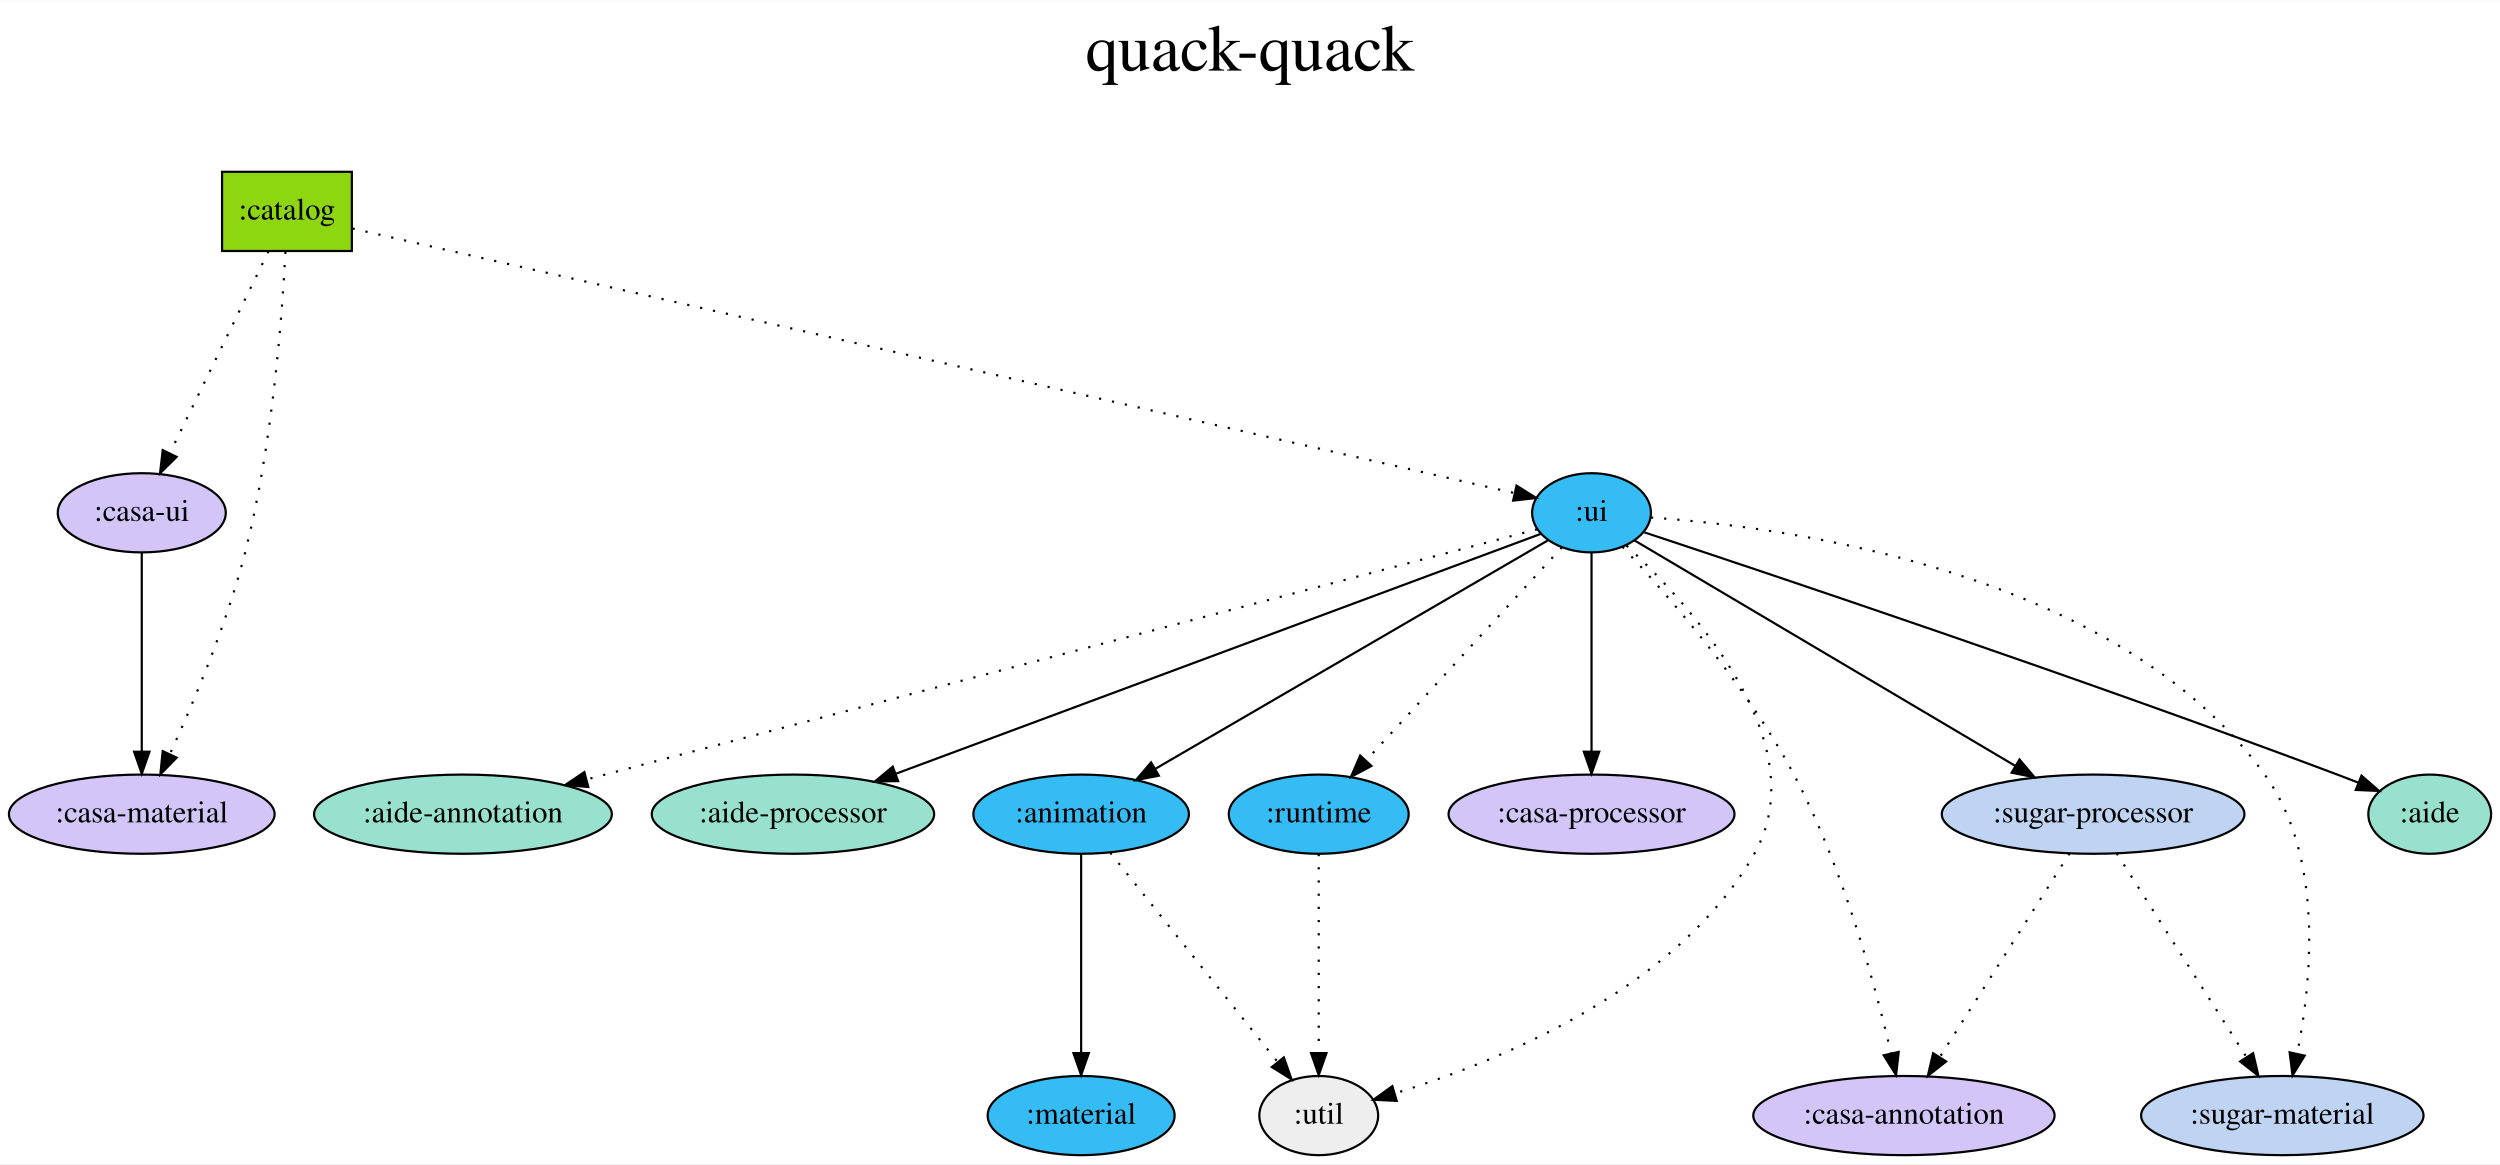
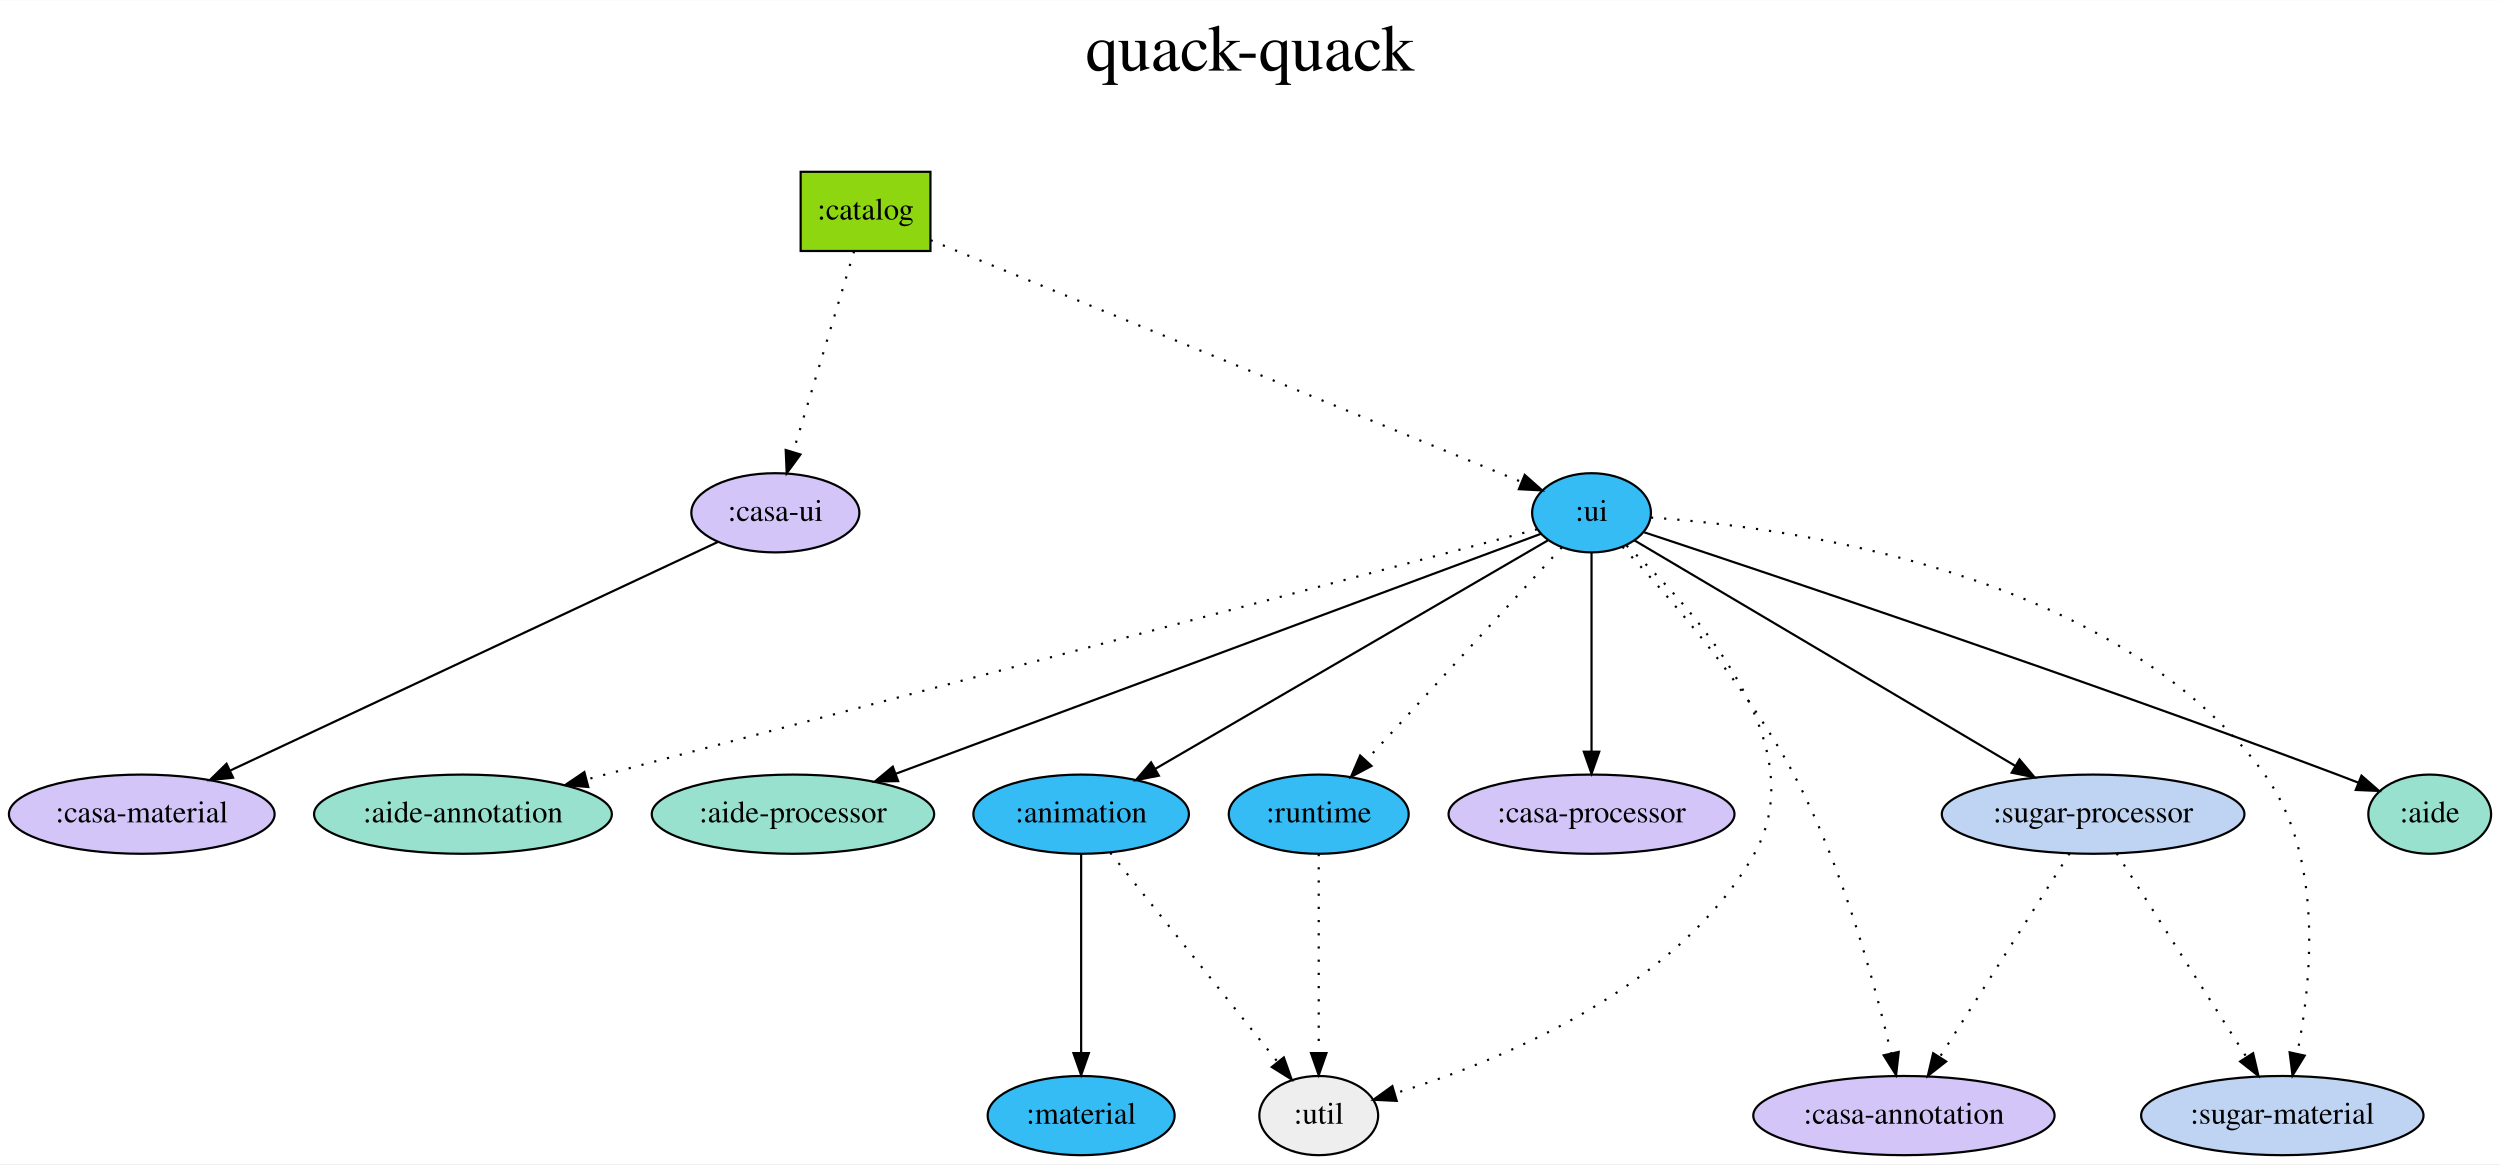
<svg xmlns="http://www.w3.org/2000/svg" width="1136pt" height="529pt" viewBox="0.00 0.00 1136.39 529.00">
  <g id="graph0" class="graph" transform="scale(1 1) rotate(0) translate(4 525)">
    <polygon fill="white" stroke="transparent" points="-4,4 -4,-525 1132.39,-525 1132.39,4 -4,4" />
    <text text-anchor="middle" x="564.2" y="-493" font-family="Times,serif" font-size="30.00">quack-quack</text>
    <text text-anchor="middle" x="564.2" y="-460" font-family="Times,serif" font-size="30.00" />
    <g id="node1" class="node">
      <ellipse fill="#98e1cf" stroke="black" cx="1100.44" cy="-155" rx="27.9" ry="18" />
      <text text-anchor="middle" x="1100.44" y="-151.3" font-family="Times,serif" font-size="14.00">:aide</text>
    </g>
    <g id="node2" class="node">
      <ellipse fill="#98e1cf" stroke="black" cx="206.44" cy="-155" rx="67.69" ry="18" />
      <text text-anchor="middle" x="206.44" y="-151.3" font-family="Times,serif" font-size="14.00">:aide-annotation</text>
    </g>
    <g id="node3" class="node">
      <ellipse fill="#98e1cf" stroke="black" cx="356.44" cy="-155" rx="64.19" ry="18" />
      <text text-anchor="middle" x="356.44" y="-151.3" font-family="Times,serif" font-size="14.00">:aide-processor</text>
    </g>
    <g id="node4" class="node">
      <ellipse fill="#36bcf5" stroke="black" cx="487.44" cy="-155" rx="48.99" ry="18" />
      <text text-anchor="middle" x="487.44" y="-151.3" font-family="Times,serif" font-size="14.00">:animation
            </text>
    </g>
    <g id="node10" class="node">
      <ellipse fill="#36bcf5" stroke="black" cx="487.44" cy="-18" rx="42.49" ry="18" />
      <text text-anchor="middle" x="487.44" y="-14.3" font-family="Times,serif" font-size="14.00">:material</text>
    </g>
-     <g id="edge6" class="edge">
+     <g id="edge5" class="edge">
      <path fill="none" stroke="black" d="M487.44,-136.9C487.44,-114.1 487.44,-73.48 487.44,-46.39" />
      <polygon fill="black" stroke="black" points="490.94,-46.39 487.44,-36.39 483.94,-46.39 490.94,-46.39" />
    </g>
    <g id="node15" class="node">
      <ellipse fill="#eeeeee" stroke="black" cx="595.44" cy="-18" rx="27" ry="18" />
      <text text-anchor="middle" x="595.44" y="-14.3" font-family="Times,serif" font-size="14.00">:util</text>
    </g>
-     <g id="edge7" class="edge">
+     <g id="edge6" class="edge">
      <path fill="none" stroke="black" stroke-dasharray="1,5" d="M500.69,-137.45C519.78,-113.58 555.12,-69.41 576.83,-42.27" />
      <polygon fill="black" stroke="black" points="579.58,-44.43 583.1,-34.44 574.12,-40.06 579.58,-44.43" />
    </g>
    <g id="node5" class="node">
      <ellipse fill="#d4c5f9" stroke="black" cx="861.44" cy="-18" rx="68.49" ry="18" />
      <text text-anchor="middle" x="861.44" y="-14.3" font-family="Times,serif" font-size="14.00">:casa-annotation</text>
    </g>
    <g id="node6" class="node">
      <ellipse fill="#d4c5f9" stroke="black" cx="60.44" cy="-155" rx="60.39" ry="18" />
      <text text-anchor="middle" x="60.44" y="-151.3" font-family="Times,serif" font-size="14.00">:casa-material</text>
    </g>
    <g id="node7" class="node">
      <ellipse fill="#d4c5f9" stroke="black" cx="719.44" cy="-155" rx="64.99" ry="18" />
      <text text-anchor="middle" x="719.44" y="-151.3" font-family="Times,serif" font-size="14.00">:casa-processor</text>
    </g>
    <g id="node8" class="node">
-       <ellipse fill="#d4c5f9" stroke="black" cx="60.44" cy="-292" rx="38.19" ry="18" />
-       <text text-anchor="middle" x="60.44" y="-288.3" font-family="Times,serif" font-size="14.00">:casa-ui
+       <ellipse fill="#d4c5f9" stroke="black" cx="348.44" cy="-292" rx="38.19" ry="18" />
+       <text text-anchor="middle" x="348.44" y="-288.3" font-family="Times,serif" font-size="14.00">:casa-ui
            </text>
    </g>
    <g id="edge1" class="edge">
-       <path fill="none" stroke="black" d="M60.44,-273.9C60.44,-251.1 60.44,-210.48 60.44,-183.39" />
-       <polygon fill="black" stroke="black" points="63.94,-183.39 60.44,-173.39 56.94,-183.39 63.94,-183.39" />
+       <path fill="none" stroke="black" d="M322.38,-278.78C271.91,-255.12 160.55,-202.92 100.57,-174.81" />
+       <polygon fill="black" stroke="black" points="101.94,-171.59 91.4,-170.51 98.97,-177.92 101.94,-171.59" />
    </g>
    <g id="node9" class="node">
-       <polygon fill="#8ed610" stroke="black" points="155.94,-447 96.94,-447 96.94,-411 155.94,-411 155.94,-447" />
-       <text text-anchor="middle" x="126.44" y="-425.3" font-family="Times,serif" font-size="14.00">:catalog</text>
-     </g>
-     <g id="edge4" class="edge">
-       <path fill="none" stroke="black" stroke-dasharray="1,5" d="M125.75,-410.64C124.28,-381.84 119.88,-322.54 107.44,-274 99.11,-241.48 84.06,-205.9 73.24,-182.41" />
-       <polygon fill="black" stroke="black" points="76.3,-180.7 68.89,-173.12 69.96,-183.66 76.3,-180.7" />
+       <polygon fill="#8ed610" stroke="black" points="418.94,-447 359.94,-447 359.94,-411 418.94,-411 418.94,-447" />
+       <text text-anchor="middle" x="389.44" y="-425.3" font-family="Times,serif" font-size="14.00">:catalog</text>
    </g>
    <g id="edge3" class="edge">
-       <path fill="none" stroke="black" stroke-dasharray="1,5" d="M118.09,-410.9C106.78,-387.77 86.51,-346.31 73.27,-319.22" />
-       <polygon fill="black" stroke="black" points="76.27,-317.41 68.74,-309.96 69.98,-320.48 76.27,-317.41" />
+       <path fill="none" stroke="black" stroke-dasharray="1,5" d="M384.25,-410.9C377.26,-387.88 364.74,-346.67 356.52,-319.58" />
+       <polygon fill="black" stroke="black" points="359.85,-318.51 353.6,-309.96 353.15,-320.54 359.85,-318.51" />
    </g>
    <g id="node14" class="node">
      <ellipse fill="#36bcf5" stroke="black" cx="719.44" cy="-292" rx="27" ry="18" />
      <text text-anchor="middle" x="719.44" y="-288.3" font-family="Times,serif" font-size="14.00">:ui</text>
    </g>
    <g id="edge2" class="edge">
-       <path fill="none" stroke="black" stroke-dasharray="1,5" d="M156.26,-421.21C255.93,-398.52 577.28,-325.37 684.36,-300.99" />
-       <polygon fill="black" stroke="black" points="685.35,-304.35 694.33,-298.72 683.8,-297.53 685.35,-304.35" />
+       <path fill="none" stroke="black" stroke-dasharray="1,5" d="M419.02,-415.9C480.89,-390.59 623.52,-332.24 687.44,-306.09" />
+       <polygon fill="black" stroke="black" points="689.07,-309.21 697,-302.18 686.42,-302.73 689.07,-309.21" />
    </g>
    <g id="node11" class="node">
      <ellipse fill="#36bcf5" stroke="black" cx="595.44" cy="-155" rx="40.89" ry="18" />
      <text text-anchor="middle" x="595.44" y="-151.3" font-family="Times,serif" font-size="14.00">:runtime</text>
    </g>
-     <g id="edge5" class="edge">
+     <g id="edge4" class="edge">
      <path fill="none" stroke="black" stroke-dasharray="1,5" d="M595.44,-136.9C595.44,-114.1 595.44,-73.48 595.44,-46.39" />
      <polygon fill="black" stroke="black" points="598.94,-46.39 595.44,-36.39 591.94,-46.39 598.94,-46.39" />
    </g>
    <g id="node12" class="node">
      <ellipse fill="#bfd4f2" stroke="black" cx="1033.44" cy="-18" rx="64.19" ry="18" />
      <text text-anchor="middle" x="1033.44" y="-14.3" font-family="Times,serif" font-size="14.00">:sugar-material</text>
    </g>
    <g id="node13" class="node">
      <ellipse fill="#bfd4f2" stroke="black" cx="947.44" cy="-155" rx="68.79" ry="18" />
      <text text-anchor="middle" x="947.44" y="-151.3" font-family="Times,serif" font-size="14.00">:sugar-processor</text>
    </g>
-     <g id="edge8" class="edge">
+     <g id="edge7" class="edge">
      <path fill="none" stroke="black" stroke-dasharray="1,5" d="M936.73,-137.18C921.92,-113.93 895.08,-71.8 877.77,-44.63" />
      <polygon fill="black" stroke="black" points="880.62,-42.59 872.3,-36.04 874.72,-46.35 880.62,-42.59" />
    </g>
-     <g id="edge9" class="edge">
+     <g id="edge8" class="edge">
      <path fill="none" stroke="black" stroke-dasharray="1,5" d="M958.16,-137.18C972.97,-113.93 999.81,-71.8 1017.12,-44.63" />
      <polygon fill="black" stroke="black" points="1020.17,-46.35 1022.59,-36.04 1014.27,-42.59 1020.17,-46.35" />
    </g>
-     <g id="edge19" class="edge">
+     <g id="edge18" class="edge">
      <path fill="none" stroke="black" d="M743.43,-283.11C799.09,-264.69 941.21,-217.1 1058.44,-173 1061.54,-171.84 1064.75,-170.6 1067.95,-169.34" />
      <polygon fill="black" stroke="black" points="1069.43,-172.52 1077.42,-165.56 1066.83,-166.02 1069.43,-172.52" />
    </g>
-     <g id="edge15" class="edge">
+     <g id="edge14" class="edge">
      <path fill="none" stroke="black" stroke-dasharray="1,5" d="M694.7,-284.49C616.58,-263.93 373.82,-200.05 262.84,-170.84" />
      <polygon fill="black" stroke="black" points="263.4,-167.37 252.84,-168.21 261.62,-174.14 263.4,-167.37" />
    </g>
-     <g id="edge17" class="edge">
+     <g id="edge16" class="edge">
      <path fill="none" stroke="black" d="M696.46,-282.45C637.87,-260.66 482.02,-202.7 403.32,-173.43" />
      <polygon fill="black" stroke="black" points="404.25,-170.04 393.65,-169.84 401.81,-176.6 404.25,-170.04" />
    </g>
-     <g id="edge10" class="edge">
+     <g id="edge9" class="edge">
      <path fill="none" stroke="black" d="M699.66,-279.49C659.95,-256.38 570.12,-204.11 521.02,-175.54" />
      <polygon fill="black" stroke="black" points="522.76,-172.5 512.35,-170.49 519.23,-178.55 522.76,-172.5" />
    </g>
-     <g id="edge13" class="edge">
+     <g id="edge12" class="edge">
      <path fill="none" stroke="black" stroke-dasharray="1,5" d="M733.49,-276.54C753.35,-255.4 789.64,-214.07 811.44,-173 833.59,-131.29 848.2,-78 855.63,-46.29" />
      <polygon fill="black" stroke="black" points="859.07,-46.94 857.88,-36.41 852.25,-45.39 859.07,-46.94" />
    </g>
-     <g id="edge18" class="edge">
+     <g id="edge17" class="edge">
      <path fill="none" stroke="black" d="M719.44,-273.9C719.44,-251.1 719.44,-210.48 719.44,-183.39" />
      <polygon fill="black" stroke="black" points="722.94,-183.39 719.44,-173.39 715.94,-183.39 722.94,-183.39" />
    </g>
-     <g id="edge12" class="edge">
+     <g id="edge11" class="edge">
      <path fill="none" stroke="black" stroke-dasharray="1,5" d="M705.94,-276.3C684.57,-253.03 642.78,-207.53 617.16,-179.64" />
      <polygon fill="black" stroke="black" points="619.42,-176.93 610.08,-171.94 614.27,-181.67 619.42,-176.93" />
    </g>
-     <g id="edge14" class="edge">
+     <g id="edge13" class="edge">
      <path fill="none" stroke="black" stroke-dasharray="1,5" d="M746.45,-289.83C807.94,-285.56 958.27,-265.66 1025.44,-173 1052.39,-135.84 1046.83,-79.38 1040.22,-46.14" />
      <polygon fill="black" stroke="black" points="1043.61,-45.25 1038.08,-36.22 1036.77,-46.73 1043.61,-45.25" />
    </g>
-     <g id="edge16" class="edge">
+     <g id="edge15" class="edge">
      <path fill="none" stroke="black" d="M738.88,-279.49C777.31,-256.74 863.46,-205.73 912.16,-176.89" />
      <polygon fill="black" stroke="black" points="913.98,-179.88 920.8,-171.78 910.41,-173.86 913.98,-179.88" />
    </g>
-     <g id="edge11" class="edge">
+     <g id="edge10" class="edge">
      <path fill="none" stroke="black" stroke-dasharray="1,5" d="M735.37,-277.08C764.72,-249.67 821.87,-187.03 793.44,-137 758.36,-75.25 676.76,-42.41 630,-28.07" />
      <polygon fill="black" stroke="black" points="630.88,-24.68 620.3,-25.2 628.9,-31.39 630.88,-24.68" />
    </g>
  </g>
</svg>
